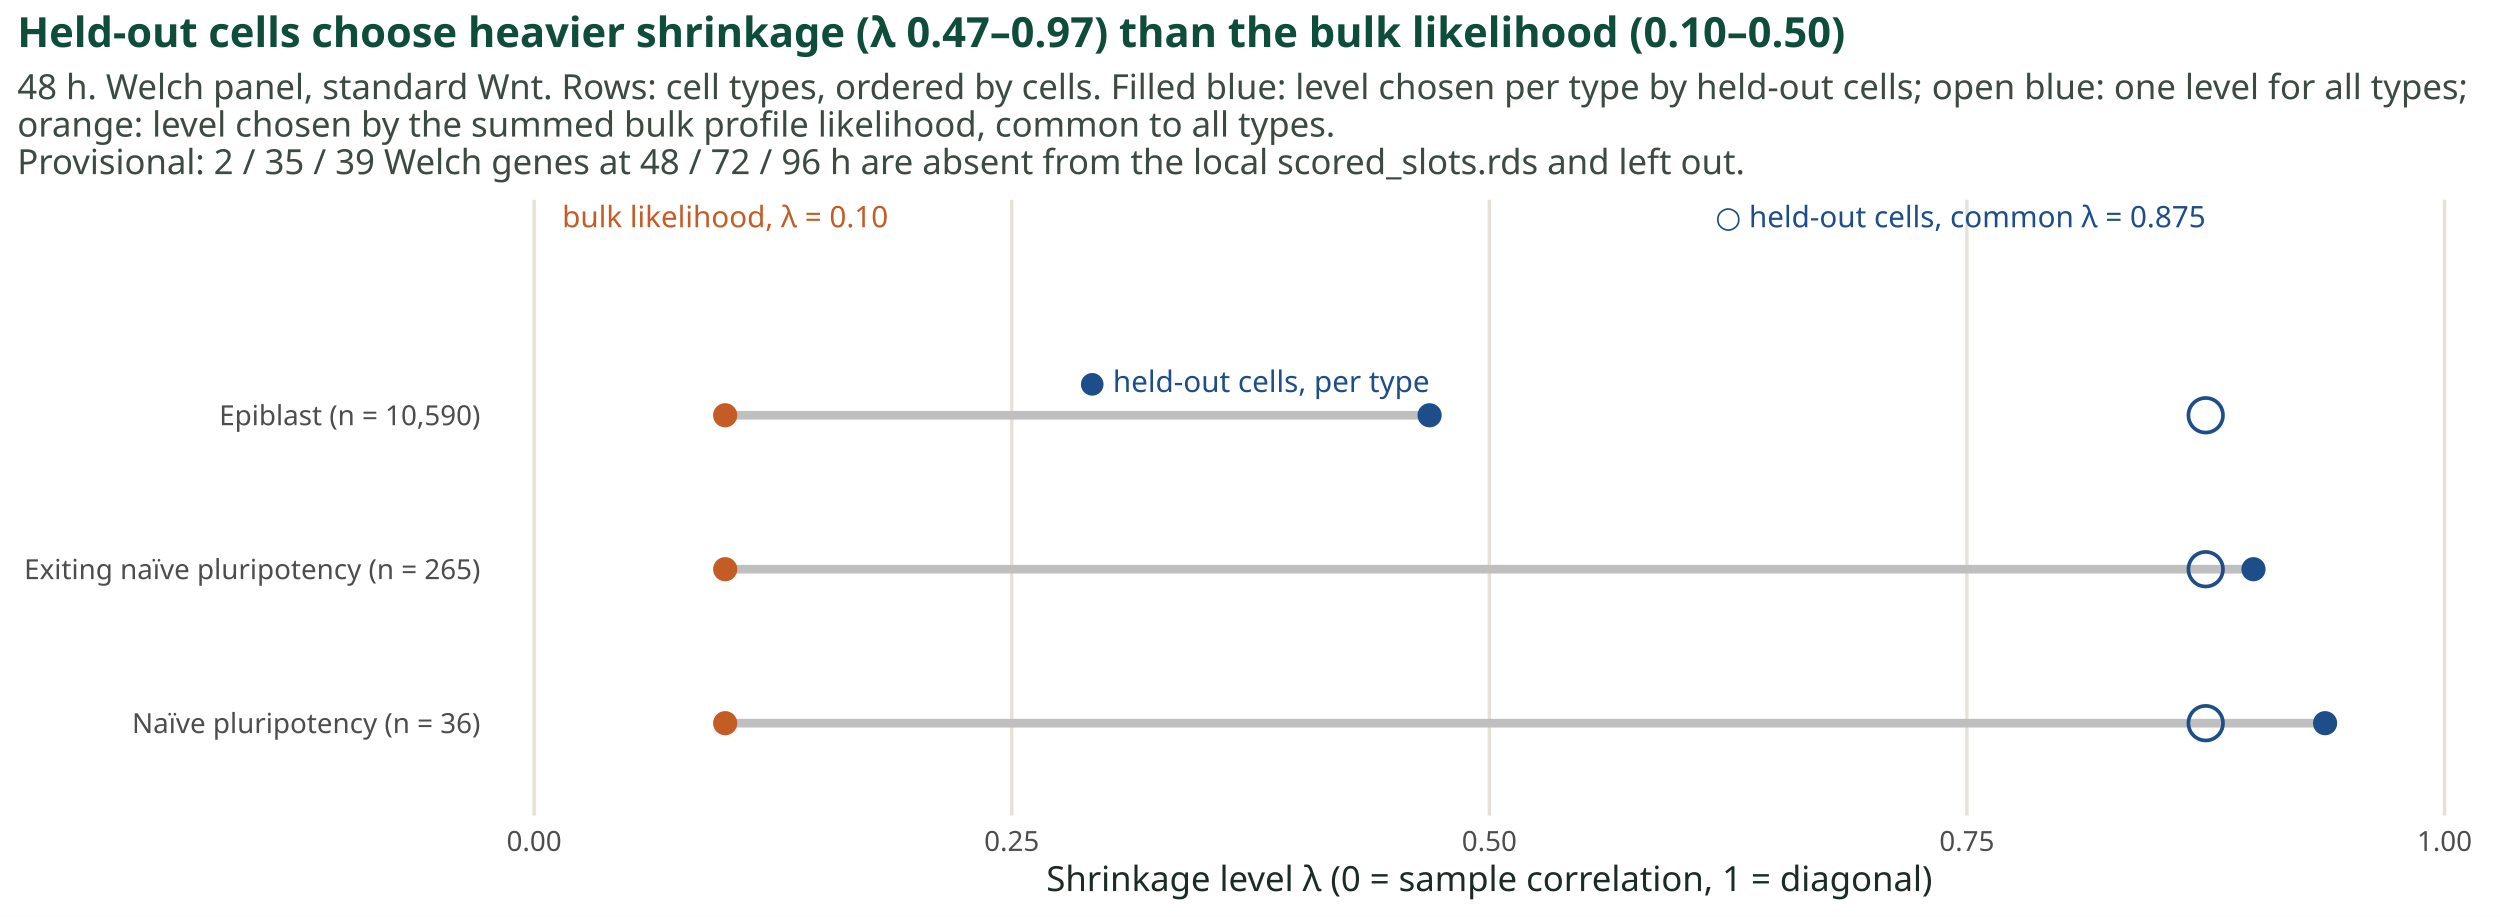
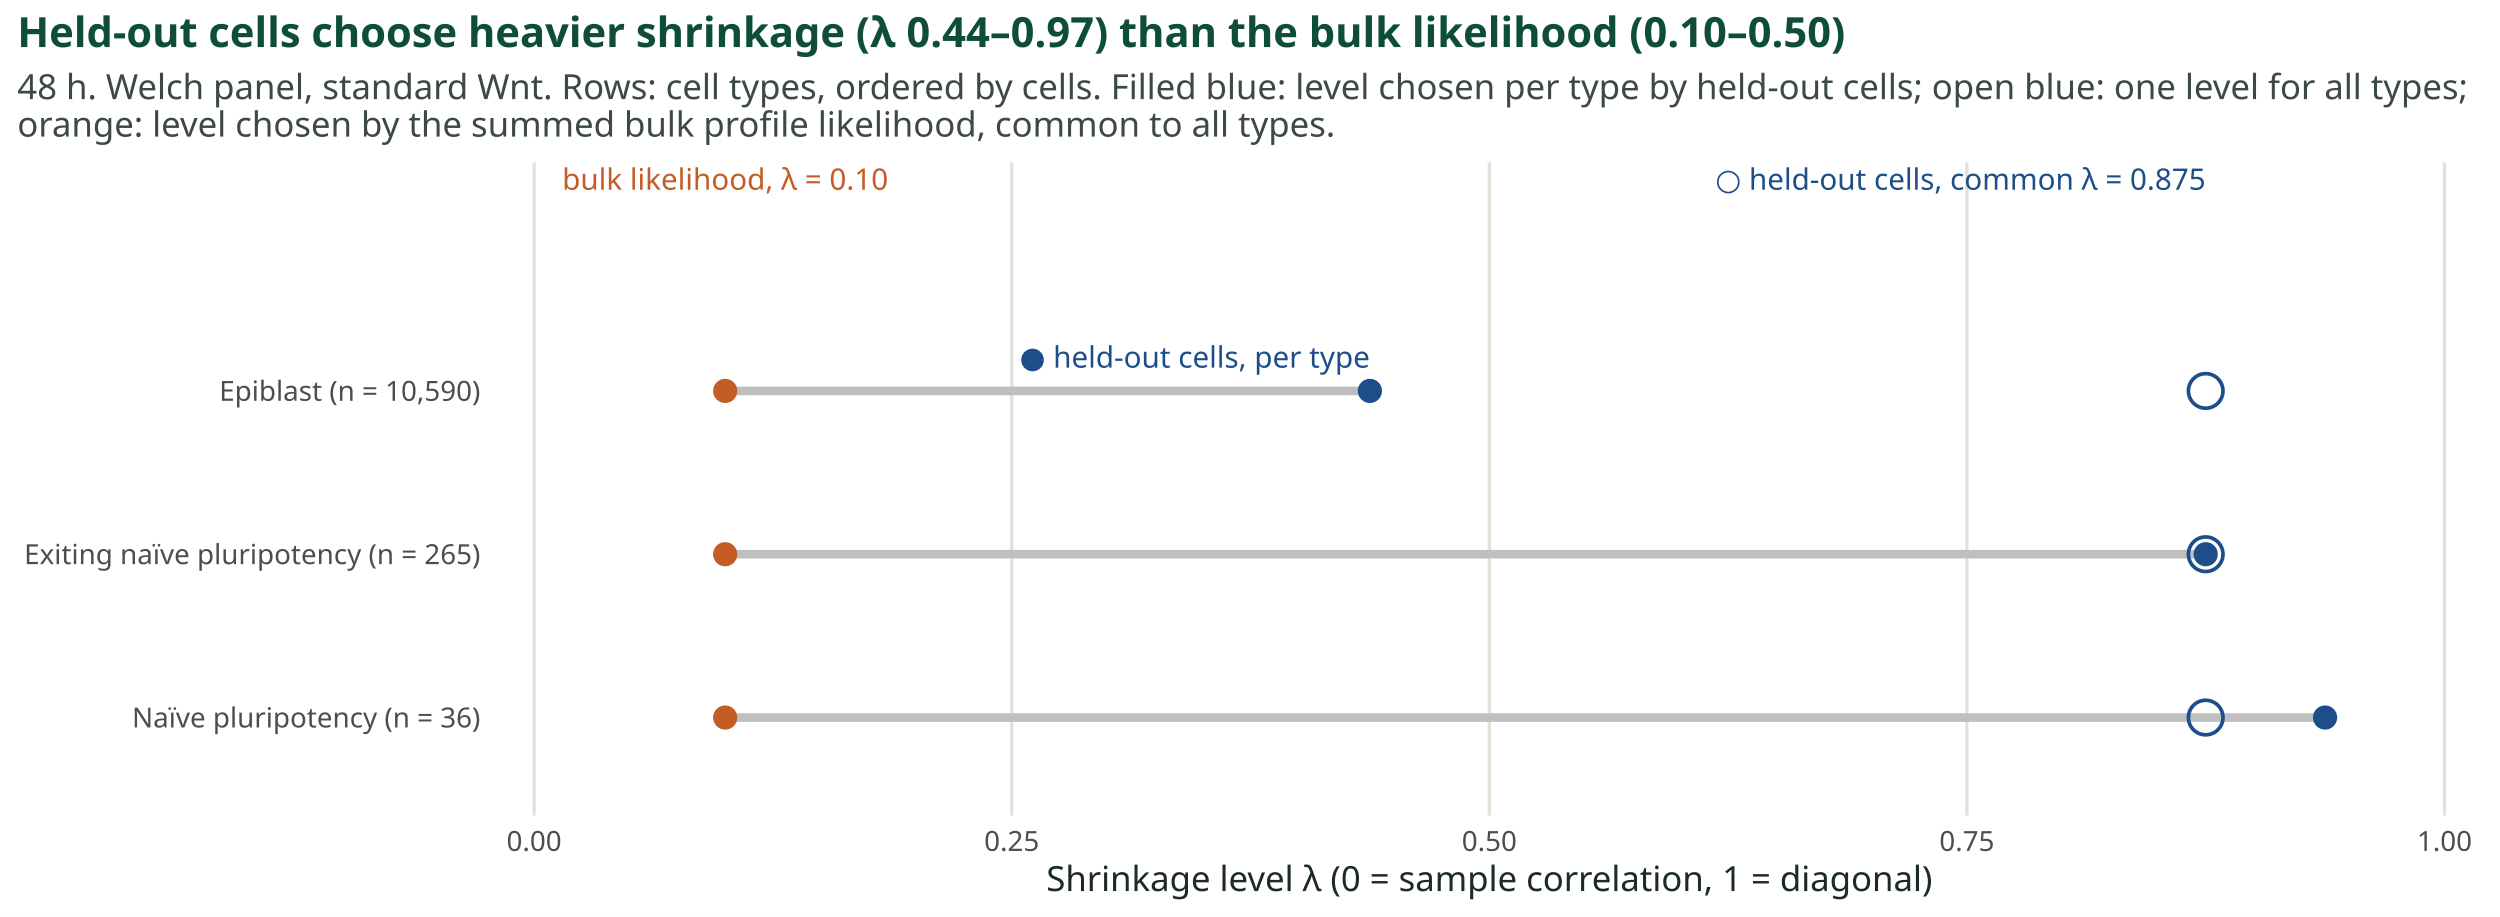
<svg xmlns="http://www.w3.org/2000/svg" width="864.00pt" height="316.80pt" viewBox="0 0 864.00 316.80">
  <g class="svglite">
    <defs>
      <style type="text/css">
    .svglite line, .svglite polyline, .svglite polygon, .svglite path, .svglite rect, .svglite circle {
      fill: none;
      stroke: #000000;
      stroke-linecap: round;
      stroke-linejoin: round;
      stroke-miterlimit: 10.00;
    }
    .svglite text {
      white-space: pre;
    }
    .svglite g.glyphgroup path {
      fill: inherit;
      stroke: none;
    }
  </style>
    </defs>
    <rect width="100%" height="100%" style="stroke: none; fill: #FFFFFF;" />
    <defs>
      <clipPath id="cpMC4wMHw4NjQuMDB8MC4wMHwzMTYuODA=">
        <rect x="0.00" y="0.00" width="864.00" height="316.80" />
      </clipPath>
    </defs>
    <g clip-path="url(#cpMC4wMHw4NjQuMDB8MC4wMHwzMTYuODA=)">
      <rect x="-0" y="-0" width="864.00" height="316.80" style="stroke-width: 1.16; stroke: none; fill: #FFFFFF;" />
    </g>
    <defs>
-       <clipPath id="cpMTcxLjM5fDg1OC4wMnw2OS4wNHwyODEuODU=">
-         <rect x="171.39" y="69.04" width="686.63" height="212.81" />
+       <clipPath id="cpMTcxLjM5fDg1OC4wMnw1Ni4wOHwyODEuODU=">
+         <rect x="171.39" y="56.08" width="686.63" height="225.77" />
      </clipPath>
    </defs>
-     <g clip-path="url(#cpMTcxLjM5fDg1OC4wMnw2OS4wNHwyODEuODU=)">
-       <rect x="171.39" y="69.04" width="686.63" height="212.81" style="stroke-width: 1.16; stroke: none; fill: #FFFFFF;" />
-       <polyline points="184.59,281.85 184.59,69.04 " style="stroke-width: 1.16; stroke: #E6E1D8; stroke-linecap: butt;" />
-       <polyline points="349.65,281.85 349.65,69.04 " style="stroke-width: 1.16; stroke: #E6E1D8; stroke-linecap: butt;" />
-       <polyline points="514.71,281.85 514.71,69.04 " style="stroke-width: 1.16; stroke: #E6E1D8; stroke-linecap: butt;" />
-       <polyline points="679.76,281.85 679.76,69.04 " style="stroke-width: 1.16; stroke: #E6E1D8; stroke-linecap: butt;" />
-       <polyline points="844.82,281.85 844.82,69.04 " style="stroke-width: 1.16; stroke: #E6E1D8; stroke-linecap: butt;" />
-       <line x1="494.07" y1="143.52" x2="250.62" y2="143.52" style="stroke-width: 2.99; stroke: #BFBFBF; stroke-linecap: butt;" />
-       <line x1="778.80" y1="196.72" x2="250.62" y2="196.72" style="stroke-width: 2.99; stroke: #BFBFBF; stroke-linecap: butt;" />
-       <line x1="803.55" y1="249.93" x2="250.62" y2="249.93" style="stroke-width: 2.99; stroke: #BFBFBF; stroke-linecap: butt;" />
-       <circle cx="762.29" cy="143.52" r="5.97" style="stroke-width: 1.28; stroke: #1D4E89;" />
-       <circle cx="762.29" cy="196.72" r="5.97" style="stroke-width: 1.28; stroke: #1D4E89;" />
-       <circle cx="762.29" cy="249.93" r="5.97" style="stroke-width: 1.28; stroke: #1D4E89;" />
-       <circle cx="494.07" cy="143.52" r="3.80" style="stroke-width: 0.77; stroke: #1D4E89; fill: #1D4E89;" />
-       <circle cx="778.80" cy="196.72" r="3.80" style="stroke-width: 0.77; stroke: #1D4E89; fill: #1D4E89;" />
-       <circle cx="803.55" cy="249.93" r="3.80" style="stroke-width: 0.77; stroke: #1D4E89; fill: #1D4E89;" />
-       <circle cx="250.62" cy="143.52" r="3.80" style="stroke-width: 0.77; stroke: #C45C26; fill: #C45C26;" />
-       <circle cx="250.62" cy="196.72" r="3.80" style="stroke-width: 0.77; stroke: #C45C26; fill: #C45C26;" />
-       <circle cx="250.62" cy="249.93" r="3.80" style="stroke-width: 0.77; stroke: #C45C26; fill: #C45C26;" />
-       <text x="250.62" y="78.54" text-anchor="middle" style="font-size: 10.24px;fill: #C45C26; font-family: &quot;Noto Sans&quot;;" textLength="112.64px" lengthAdjust="spacingAndGlyphs">bulk likelihood, λ = 0.10</text>
-       <text x="762.29" y="78.54" text-anchor="end" style="font-size: 10.24px;fill: #1D4E89; font-family: &quot;Noto Sans&quot;;" textLength="166.55px" lengthAdjust="spacingAndGlyphs">○ held-out cells, common λ = 0.875</text>
-       <text x="494.07" y="135.48" text-anchor="end" style="font-size: 10.24px;fill: #1D4E89; font-family: &quot;Noto Sans&quot;;" textLength="118.17px" lengthAdjust="spacingAndGlyphs">● held-out cells, per type</text>
+     <g clip-path="url(#cpMTcxLjM5fDg1OC4wMnw1Ni4wOHwyODEuODU=)">
+       <rect x="171.39" y="56.08" width="686.63" height="225.77" style="stroke-width: 1.16; stroke: none; fill: #FFFFFF;" />
+       <polyline points="184.59,281.85 184.59,56.08 " style="stroke-width: 1.16; stroke: #E6E1D8; stroke-linecap: butt;" />
+       <polyline points="349.65,281.85 349.65,56.08 " style="stroke-width: 1.16; stroke: #E6E1D8; stroke-linecap: butt;" />
+       <polyline points="514.71,281.85 514.71,56.08 " style="stroke-width: 1.16; stroke: #E6E1D8; stroke-linecap: butt;" />
+       <polyline points="679.76,281.85 679.76,56.08 " style="stroke-width: 1.16; stroke: #E6E1D8; stroke-linecap: butt;" />
+       <polyline points="844.82,281.85 844.82,56.08 " style="stroke-width: 1.16; stroke: #E6E1D8; stroke-linecap: butt;" />
+       <line x1="473.44" y1="135.10" x2="250.62" y2="135.10" style="stroke-width: 2.99; stroke: #BFBFBF; stroke-linecap: butt;" />
+       <line x1="762.29" y1="191.54" x2="250.62" y2="191.54" style="stroke-width: 2.99; stroke: #BFBFBF; stroke-linecap: butt;" />
+       <line x1="803.55" y1="247.98" x2="250.62" y2="247.98" style="stroke-width: 2.99; stroke: #BFBFBF; stroke-linecap: butt;" />
+       <circle cx="762.29" cy="135.10" r="5.97" style="stroke-width: 1.28; stroke: #1D4E89;" />
+       <circle cx="762.29" cy="191.54" r="5.97" style="stroke-width: 1.28; stroke: #1D4E89;" />
+       <circle cx="762.29" cy="247.98" r="5.97" style="stroke-width: 1.28; stroke: #1D4E89;" />
+       <circle cx="473.44" cy="135.10" r="3.80" style="stroke-width: 0.77; stroke: #1D4E89; fill: #1D4E89;" />
+       <circle cx="762.29" cy="191.54" r="3.80" style="stroke-width: 0.77; stroke: #1D4E89; fill: #1D4E89;" />
+       <circle cx="803.55" cy="247.98" r="3.80" style="stroke-width: 0.77; stroke: #1D4E89; fill: #1D4E89;" />
+       <circle cx="250.62" cy="135.10" r="3.80" style="stroke-width: 0.77; stroke: #C45C26; fill: #C45C26;" />
+       <circle cx="250.62" cy="191.54" r="3.80" style="stroke-width: 0.77; stroke: #C45C26; fill: #C45C26;" />
+       <circle cx="250.62" cy="247.98" r="3.80" style="stroke-width: 0.77; stroke: #C45C26; fill: #C45C26;" />
+       <text x="250.62" y="65.58" text-anchor="middle" style="font-size: 10.24px;fill: #C45C26; font-family: &quot;Noto Sans&quot;;" textLength="112.64px" lengthAdjust="spacingAndGlyphs">bulk likelihood, λ = 0.10</text>
+       <text x="762.29" y="65.58" text-anchor="end" style="font-size: 10.24px;fill: #1D4E89; font-family: &quot;Noto Sans&quot;;" textLength="166.55px" lengthAdjust="spacingAndGlyphs">○ held-out cells, common λ = 0.875</text>
+       <text x="473.44" y="127.06" text-anchor="end" style="font-size: 10.24px;fill: #1D4E89; font-family: &quot;Noto Sans&quot;;" textLength="118.17px" lengthAdjust="spacingAndGlyphs">● held-out cells, per type</text>
    </g>
    <g clip-path="url(#cpMC4wMHw4NjQuMDB8MC4wMHwzMTYuODA=)">
-       <text x="166.01" y="253.35" text-anchor="end" style="font-size: 9.60px;fill: #4D4D4D; font-family: &quot;Noto Sans&quot;;" textLength="122.78px" lengthAdjust="spacingAndGlyphs">Naïve pluripotency  (n = 36)</text>
-       <text x="166.01" y="200.15" text-anchor="end" style="font-size: 9.60px;fill: #4D4D4D; font-family: &quot;Noto Sans&quot;;" textLength="160.03px" lengthAdjust="spacingAndGlyphs">Exiting naïve pluripotency  (n = 265)</text>
-       <text x="166.01" y="146.95" text-anchor="end" style="font-size: 9.60px;fill: #4D4D4D; font-family: &quot;Noto Sans&quot;;" textLength="92.67px" lengthAdjust="spacingAndGlyphs">Epiblast  (n = 10,590)</text>
+       <text x="166.01" y="251.41" text-anchor="end" style="font-size: 9.60px;fill: #4D4D4D; font-family: &quot;Noto Sans&quot;;" textLength="122.78px" lengthAdjust="spacingAndGlyphs">Naïve pluripotency  (n = 36)</text>
+       <text x="166.01" y="194.97" text-anchor="end" style="font-size: 9.60px;fill: #4D4D4D; font-family: &quot;Noto Sans&quot;;" textLength="160.03px" lengthAdjust="spacingAndGlyphs">Exiting naïve pluripotency  (n = 265)</text>
+       <text x="166.01" y="138.52" text-anchor="end" style="font-size: 9.60px;fill: #4D4D4D; font-family: &quot;Noto Sans&quot;;" textLength="92.67px" lengthAdjust="spacingAndGlyphs">Epiblast  (n = 10,590)</text>
      <text x="184.59" y="294.08" text-anchor="middle" style="font-size: 9.60px;fill: #4D4D4D; font-family: &quot;Noto Sans&quot;;" textLength="19.03px" lengthAdjust="spacingAndGlyphs">0.00</text>
      <text x="349.65" y="294.08" text-anchor="middle" style="font-size: 9.60px;fill: #4D4D4D; font-family: &quot;Noto Sans&quot;;" textLength="19.03px" lengthAdjust="spacingAndGlyphs">0.25</text>
      <text x="514.71" y="294.08" text-anchor="middle" style="font-size: 9.60px;fill: #4D4D4D; font-family: &quot;Noto Sans&quot;;" textLength="19.03px" lengthAdjust="spacingAndGlyphs">0.50</text>
      <text x="679.76" y="294.08" text-anchor="middle" style="font-size: 9.60px;fill: #4D4D4D; font-family: &quot;Noto Sans&quot;;" textLength="19.03px" lengthAdjust="spacingAndGlyphs">0.75</text>
      <text x="844.82" y="294.08" text-anchor="middle" style="font-size: 9.60px;fill: #4D4D4D; font-family: &quot;Noto Sans&quot;;" textLength="19.03px" lengthAdjust="spacingAndGlyphs">1.00</text>
-       <text x="514.71" y="307.94" text-anchor="middle" style="font-size: 12.00px;fill: #1C2B24; font-family: &quot;Noto Sans&quot;;" textLength="306.25px" lengthAdjust="spacingAndGlyphs">Shrinkage level λ (0 = sample correlation, 1 = diagonal)</text>
-       <text x="5.98" y="34.26" style="font-size: 12.00px;fill: #3D4A42; font-family: &quot;Noto Sans&quot;;" textLength="847.11px" lengthAdjust="spacingAndGlyphs">48 h. Welch panel, standard Wnt. Rows: cell types, ordered by cells. Filled blue: level chosen per type by held-out cells; open blue: one level for all types;</text>
-       <text x="5.98" y="47.22" style="font-size: 12.00px;fill: #3D4A42; font-family: &quot;Noto Sans&quot;;" textLength="455.56px" lengthAdjust="spacingAndGlyphs">orange: level chosen by the summed bulk profile likelihood, common to all types.</text>
-       <text x="5.98" y="60.18" style="font-size: 12.00px;fill: #3D4A42; font-family: &quot;Noto Sans&quot;;" textLength="597.20px" lengthAdjust="spacingAndGlyphs">Provisional: 2 / 35 / 39 Welch genes at 48 / 72 / 96 h are absent from the local scored_slots.rds and left out.</text>
-       <text x="5.98" y="16.26" style="font-size: 14.40px; font-weight: bold;fill: #0E4D3A; font-family: &quot;Noto Sans&quot;;" textLength="631.16px" lengthAdjust="spacingAndGlyphs">Held-out cells choose heavier shrinkage (λ 0.47–0.97) than the bulk likelihood (0.10–0.50)</text>
+       <text x="514.71" y="307.94" text-anchor="middle" style="font-size: 12.00px;fill: #1C2B24; font-family: &quot;Noto Sans&quot;;" textLength="306.22px" lengthAdjust="spacingAndGlyphs">Shrinkage level λ (0 = sample correlation, 1 = diagonal)</text>
+       <text x="5.98" y="34.26" style="font-size: 12.00px;fill: #3D4A42; font-family: &quot;Noto Sans&quot;;" textLength="846.97px" lengthAdjust="spacingAndGlyphs">48 h. Welch panel, standard Wnt. Rows: cell types, ordered by cells. Filled blue: level chosen per type by held-out cells; open blue: one level for all types;</text>
+       <text x="5.98" y="47.22" style="font-size: 12.00px;fill: #3D4A42; font-family: &quot;Noto Sans&quot;;" textLength="455.50px" lengthAdjust="spacingAndGlyphs">orange: level chosen by the summed bulk profile likelihood, common to all types.</text>
+       <text x="5.98" y="16.26" style="font-size: 14.40px; font-weight: bold;fill: #0E4D3A; font-family: &quot;Noto Sans&quot;;" textLength="631.16px" lengthAdjust="spacingAndGlyphs">Held-out cells choose heavier shrinkage (λ 0.44–0.97) than the bulk likelihood (0.10–0.50)</text>
    </g>
  </g>
</svg>
